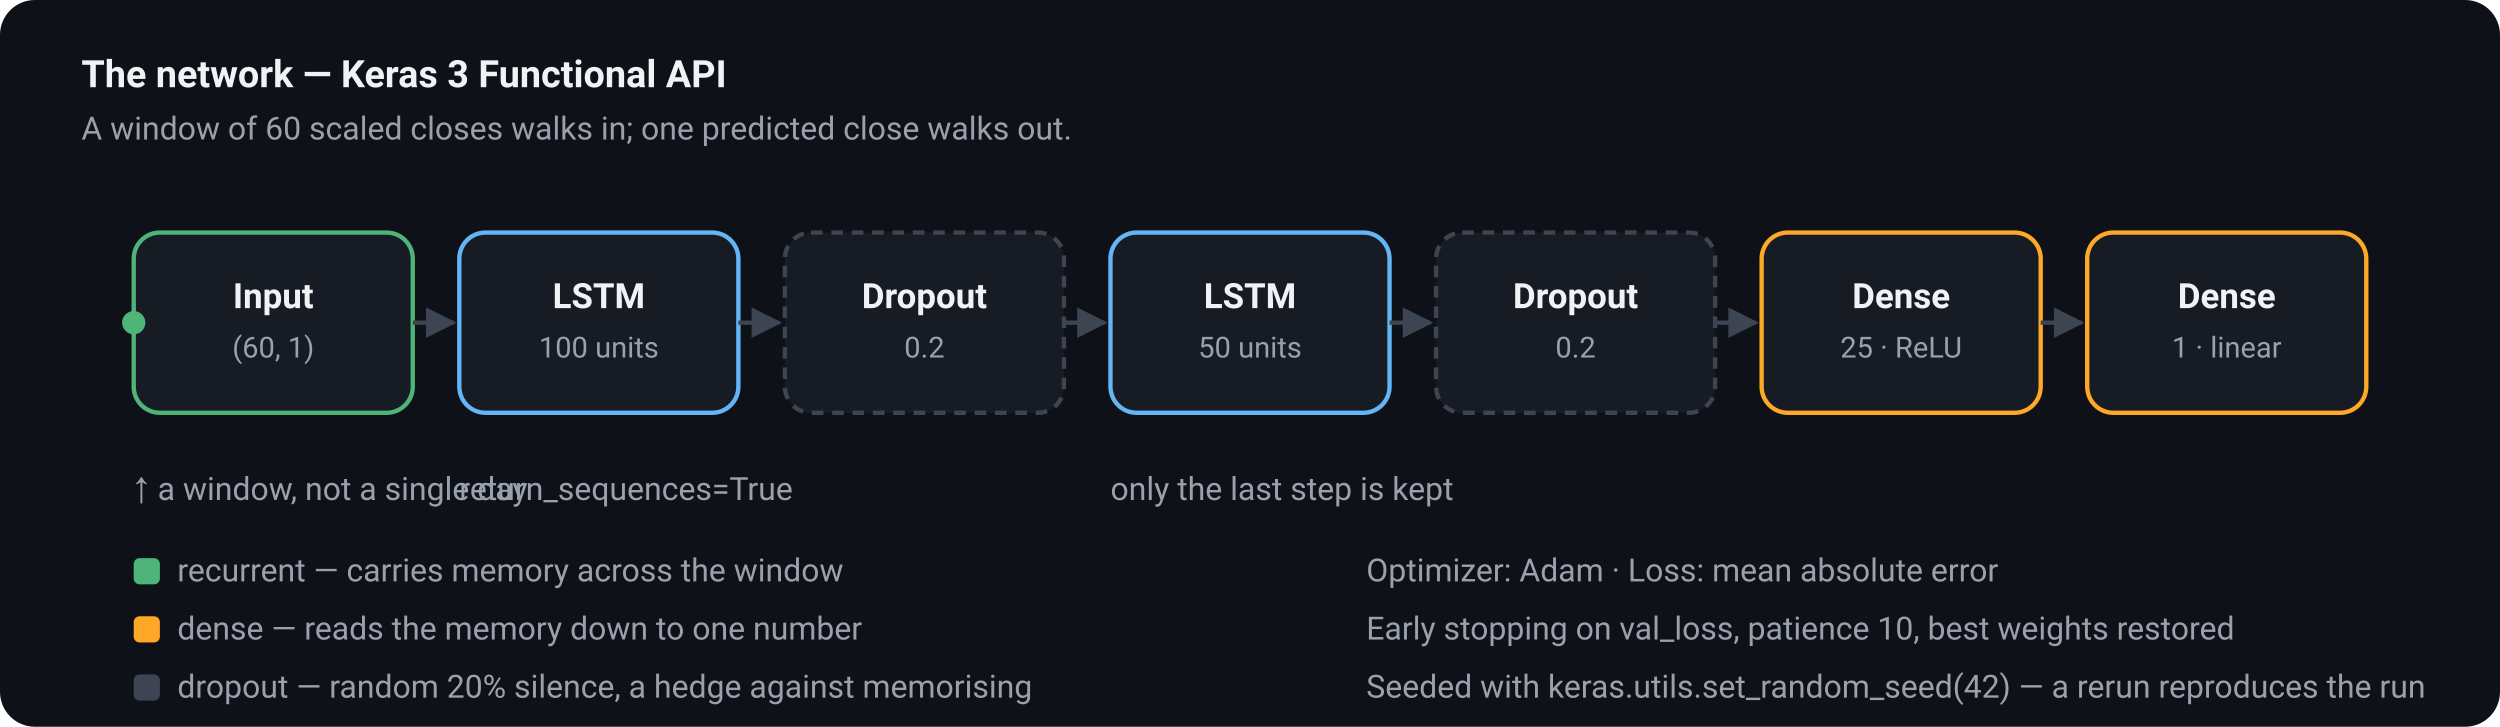
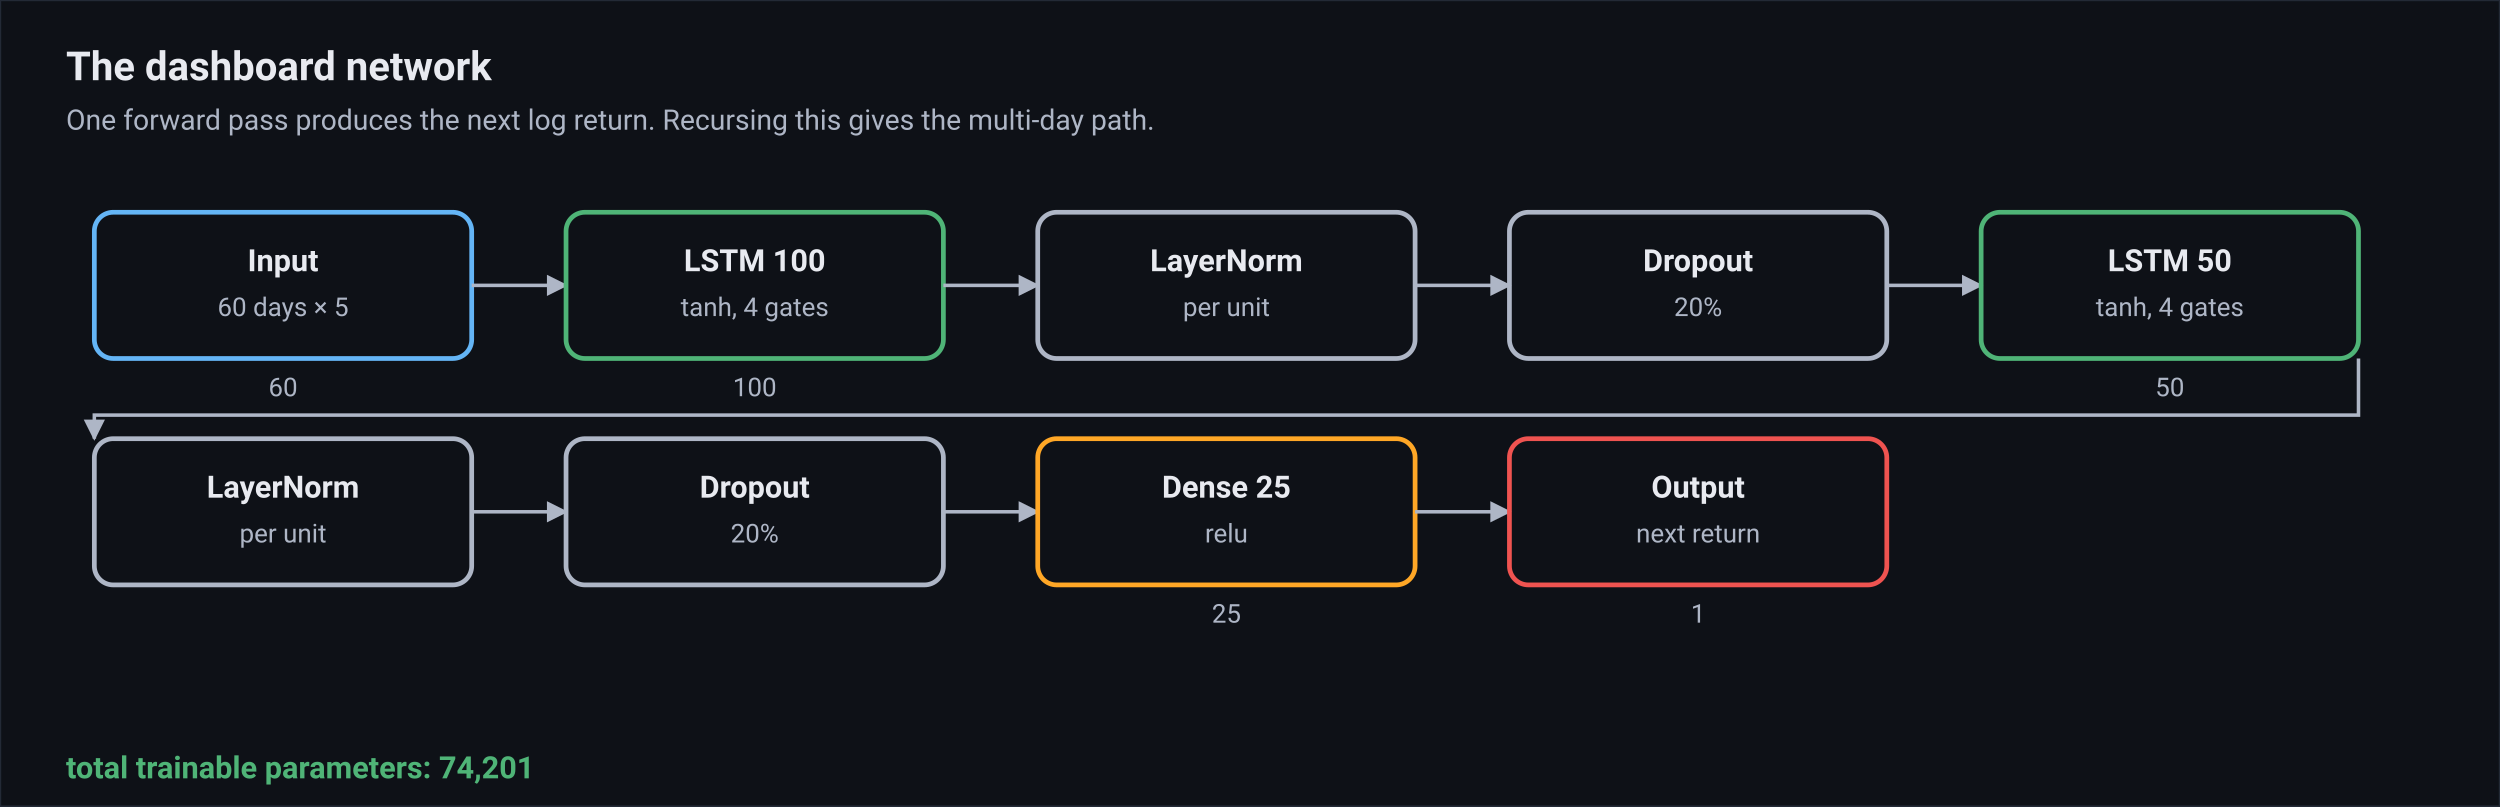
- <svg xmlns="http://www.w3.org/2000/svg" viewBox="0 0 860 250" width="860" height="250" role="img" aria-label="The LSTM network: two recurrent layers with dropout, then two dense layers">
+ <svg xmlns="http://www.w3.org/2000/svg" viewBox="0 0 1060 342" width="1060" height="342" role="img" aria-label="The dashboard network" font-family="ui-sans-serif, system-ui, -apple-system, Segoe UI, Roboto, sans-serif">
+   <rect width="1060" height="342" fill="#0E1117" />
+   <rect x="0" y="0" width="1060" height="342" fill="none" stroke="#232A36" stroke-width="1" />
  <defs>
-     <style>
-       .bg    { fill: #0E1117; }
-       .box   { fill: #161B24; stroke: #3D4452; stroke-width: 1.5; }
-       .boxIo { fill: #161B24; stroke: #4FB477; stroke-width: 1.5; }
-       .boxRe { fill: #161B24; stroke: #64B5F6; stroke-width: 1.5; }
-       .boxDr { fill: #161B24; stroke: #3D4452; stroke-width: 1.5; stroke-dasharray: 4 3; }
-       .boxDn { fill: #161B24; stroke: #FFA726; stroke-width: 1.5; }
-       .t     { fill: #F0F2F6; font: 600 12px ui-sans-serif, -apple-system, "Segoe UI", Roboto, Helvetica, Arial, sans-serif; text-anchor: middle; }
-       .s     { fill: #9AA1AD; font: 400 10px ui-sans-serif, -apple-system, "Segoe UI", Roboto, Helvetica, Arial, sans-serif; text-anchor: middle; }
-       .lbl   { fill: #F0F2F6; font: 600 13px ui-sans-serif, -apple-system, "Segoe UI", Roboto, Helvetica, Arial, sans-serif; }
-       .sub   { fill: #9AA1AD; font: 400 11px ui-sans-serif, -apple-system, "Segoe UI", Roboto, Helvetica, Arial, sans-serif; }
-       .arrow { stroke: #3D4452; stroke-width: 1.5; fill: none; marker-end: url(#head); }
-       .dot   { fill: #4FB477; }
-     </style>
-     <marker id="head" viewBox="0 0 10 10" refX="9" refY="5" markerWidth="7" markerHeight="7" orient="auto-start-reverse">
-       <path d="M 0 0 L 10 5 L 0 10 z" fill="#3D4452" />
+     <marker id="a" viewBox="0 0 10 10" refX="9" refY="5" markerWidth="6" markerHeight="6" orient="auto-start-reverse">
+       <path d="M 0 0 L 10 5 L 0 10 z" fill="#AEB6C6" />
    </marker>
  </defs>
-   <rect class="bg" x="0" y="0" width="860" height="250" rx="12" />
-   <text class="lbl" x="28" y="30">The network — Keras 3 Functional API</text>
-   <text class="sub" x="28" y="48">A window of 60 scaled closes walks in; one predicted close walks out.</text>
-   <g>
-     <rect class="boxIo" x="46" y="80" width="96" height="62" rx="9" />
-     <text class="t" x="94" y="106">Input</text>
-     <text class="s" x="94" y="123">(60, 1)</text>
-     <rect class="boxRe" x="158" y="80" width="96" height="62" rx="9" />
-     <text class="t" x="206" y="106">LSTM</text>
-     <text class="s" x="206" y="123">100 units</text>
-     <rect class="boxDr" x="270" y="80" width="96" height="62" rx="9" />
-     <text class="t" x="318" y="106">Dropout</text>
-     <text class="s" x="318" y="123">0.2</text>
-     <rect class="boxRe" x="382" y="80" width="96" height="62" rx="9" />
-     <text class="t" x="430" y="106">LSTM</text>
-     <text class="s" x="430" y="123">50 units</text>
-     <rect class="boxDr" x="494" y="80" width="96" height="62" rx="9" />
-     <text class="t" x="542" y="106">Dropout</text>
-     <text class="s" x="542" y="123">0.2</text>
-     <rect class="boxDn" x="606" y="80" width="96" height="62" rx="9" />
-     <text class="t" x="654" y="106">Dense</text>
-     <text class="s" x="654" y="123">25 · ReLU</text>
-     <rect class="boxDn" x="718" y="80" width="96" height="62" rx="9" />
-     <text class="t" x="766" y="106">Dense</text>
-     <text class="s" x="766" y="123">1 · linear</text>
-   </g>
-   <g>
-     <line class="arrow" x1="142" y1="111" x2="156" y2="111" />
-     <line class="arrow" x1="254" y1="111" x2="268" y2="111" />
-     <line class="arrow" x1="366" y1="111" x2="380" y2="111" />
-     <line class="arrow" x1="478" y1="111" x2="492" y2="111" />
-     <line class="arrow" x1="590" y1="111" x2="604" y2="111" />
-     <line class="arrow" x1="702" y1="111" x2="716" y2="111" />
-   </g>
-   <circle class="dot" r="4" cy="111" cx="46">
-     <animate attributeName="cx" values="46;814" dur="3.2s" repeatCount="indefinite" />
-     <animate attributeName="opacity" values="0;1;1;0" keyTimes="0;0.08;0.9;1" dur="3.2s" repeatCount="indefinite" />
-   </circle>
-   <text class="sub" x="46" y="172">↑ a window, not a single day</text>
-   <text class="sub" x="158" y="172">return_sequences=True</text>
-   <text class="sub" x="382" y="172">only the last step is kept</text>
-   <rect x="46" y="192" width="9" height="9" rx="2" fill="#4FB477" />
-   <text class="sub" x="61" y="200">recurrent — carries memory across the window</text>
-   <rect x="46" y="212" width="9" height="9" rx="2" fill="#FFA726" />
-   <text class="sub" x="61" y="220">dense — reads the memory down to one number</text>
-   <rect x="46" y="232" width="9" height="9" rx="2" fill="#3D4452" />
-   <text class="sub" x="61" y="240">dropout — random 20% silence, a hedge against memorising</text>
-   <text class="sub" x="470" y="200">Optimizer: Adam · Loss: mean absolute error</text>
-   <text class="sub" x="470" y="220">Early stopping on val_loss, patience 10, best weights restored</text>
-   <text class="sub" x="470" y="240">Seeded with keras.utils.set_random_seed(42) — a rerun reproduces the run</text>
+   <text x="28" y="34" font-size="17" fill="#E8EAF0" text-anchor="start" font-weight="700">The dashboard network</text>
+   <text x="28" y="55" font-size="12" fill="#AEB6C6" text-anchor="start" font-weight="400">One forward pass produces the next log return. Recursing this gives the multi-day path.</text>
+   <rect x="40" y="90" width="160" height="62" rx="8" fill="none" stroke="#64B5F6" stroke-width="2" />
+   <text x="120.0" y="115.0" font-size="13" fill="#E8EAF0" text-anchor="middle" font-weight="600">Input</text>
+   <text x="120.0" y="134.0" font-size="11" fill="#AEB6C6" text-anchor="middle" font-weight="400">60 days × 5</text>
+   <text x="120.0" y="168" font-size="11" fill="#AEB6C6" text-anchor="middle" font-weight="400">60</text>
+   <line x1="200" y1="121" x2="240" y2="121" stroke="#AEB6C6" stroke-width="1.5" marker-end="url(#a)" />
+   <rect x="240" y="90" width="160" height="62" rx="8" fill="none" stroke="#4FB477" stroke-width="2" />
+   <text x="320.0" y="115.0" font-size="13" fill="#E8EAF0" text-anchor="middle" font-weight="600">LSTM 100</text>
+   <text x="320.0" y="134.0" font-size="11" fill="#AEB6C6" text-anchor="middle" font-weight="400">tanh, 4 gates</text>
+   <text x="320.0" y="168" font-size="11" fill="#AEB6C6" text-anchor="middle" font-weight="400">100</text>
+   <line x1="400" y1="121" x2="440" y2="121" stroke="#AEB6C6" stroke-width="1.5" marker-end="url(#a)" />
+   <rect x="440" y="90" width="160" height="62" rx="8" fill="none" stroke="#AEB6C6" stroke-width="2" />
+   <text x="520.0" y="115.0" font-size="13" fill="#E8EAF0" text-anchor="middle" font-weight="600">LayerNorm</text>
+   <text x="520.0" y="134.0" font-size="11" fill="#AEB6C6" text-anchor="middle" font-weight="400">per unit</text>
+   <line x1="600" y1="121" x2="640" y2="121" stroke="#AEB6C6" stroke-width="1.5" marker-end="url(#a)" />
+   <rect x="640" y="90" width="160" height="62" rx="8" fill="none" stroke="#AEB6C6" stroke-width="2" />
+   <text x="720.0" y="115.0" font-size="13" fill="#E8EAF0" text-anchor="middle" font-weight="600">Dropout</text>
+   <text x="720.0" y="134.0" font-size="11" fill="#AEB6C6" text-anchor="middle" font-weight="400">20%</text>
+   <line x1="800" y1="121" x2="840" y2="121" stroke="#AEB6C6" stroke-width="1.5" marker-end="url(#a)" />
+   <rect x="840" y="90" width="160" height="62" rx="8" fill="none" stroke="#4FB477" stroke-width="2" />
+   <text x="920.0" y="115.0" font-size="13" fill="#E8EAF0" text-anchor="middle" font-weight="600">LSTM 50</text>
+   <text x="920.0" y="134.0" font-size="11" fill="#AEB6C6" text-anchor="middle" font-weight="400">tanh, 4 gates</text>
+   <text x="920.0" y="168" font-size="11" fill="#AEB6C6" text-anchor="middle" font-weight="400">50</text>
+   <path d="M 1000 152 L 1000 176 L 40 176 L 40 186" stroke="#AEB6C6" stroke-width="1.5" fill="none" marker-end="url(#a)" />
+   <rect x="40" y="186" width="160" height="62" rx="8" fill="none" stroke="#AEB6C6" stroke-width="2" />
+   <text x="120.0" y="211.0" font-size="13" fill="#E8EAF0" text-anchor="middle" font-weight="600">LayerNorm</text>
+   <text x="120.0" y="230.0" font-size="11" fill="#AEB6C6" text-anchor="middle" font-weight="400">per unit</text>
+   <line x1="200" y1="217" x2="240" y2="217" stroke="#AEB6C6" stroke-width="1.5" marker-end="url(#a)" />
+   <rect x="240" y="186" width="160" height="62" rx="8" fill="none" stroke="#AEB6C6" stroke-width="2" />
+   <text x="320.0" y="211.0" font-size="13" fill="#E8EAF0" text-anchor="middle" font-weight="600">Dropout</text>
+   <text x="320.0" y="230.0" font-size="11" fill="#AEB6C6" text-anchor="middle" font-weight="400">20%</text>
+   <line x1="400" y1="217" x2="440" y2="217" stroke="#AEB6C6" stroke-width="1.5" marker-end="url(#a)" />
+   <rect x="440" y="186" width="160" height="62" rx="8" fill="none" stroke="#FFA726" stroke-width="2" />
+   <text x="520.0" y="211.0" font-size="13" fill="#E8EAF0" text-anchor="middle" font-weight="600">Dense 25</text>
+   <text x="520.0" y="230.0" font-size="11" fill="#AEB6C6" text-anchor="middle" font-weight="400">relu</text>
+   <text x="520.0" y="264" font-size="11" fill="#AEB6C6" text-anchor="middle" font-weight="400">25</text>
+   <line x1="600" y1="217" x2="640" y2="217" stroke="#AEB6C6" stroke-width="1.5" marker-end="url(#a)" />
+   <rect x="640" y="186" width="160" height="62" rx="8" fill="none" stroke="#EF5350" stroke-width="2" />
+   <text x="720.0" y="211.0" font-size="13" fill="#E8EAF0" text-anchor="middle" font-weight="600">Output</text>
+   <text x="720.0" y="230.0" font-size="11" fill="#AEB6C6" text-anchor="middle" font-weight="400">next return</text>
+   <text x="720.0" y="264" font-size="11" fill="#AEB6C6" text-anchor="middle" font-weight="400">1</text>
+   <text x="28" y="330" font-size="13" fill="#4FB477" text-anchor="start" font-weight="700">total trainable parameters: 74,201</text>
</svg>
